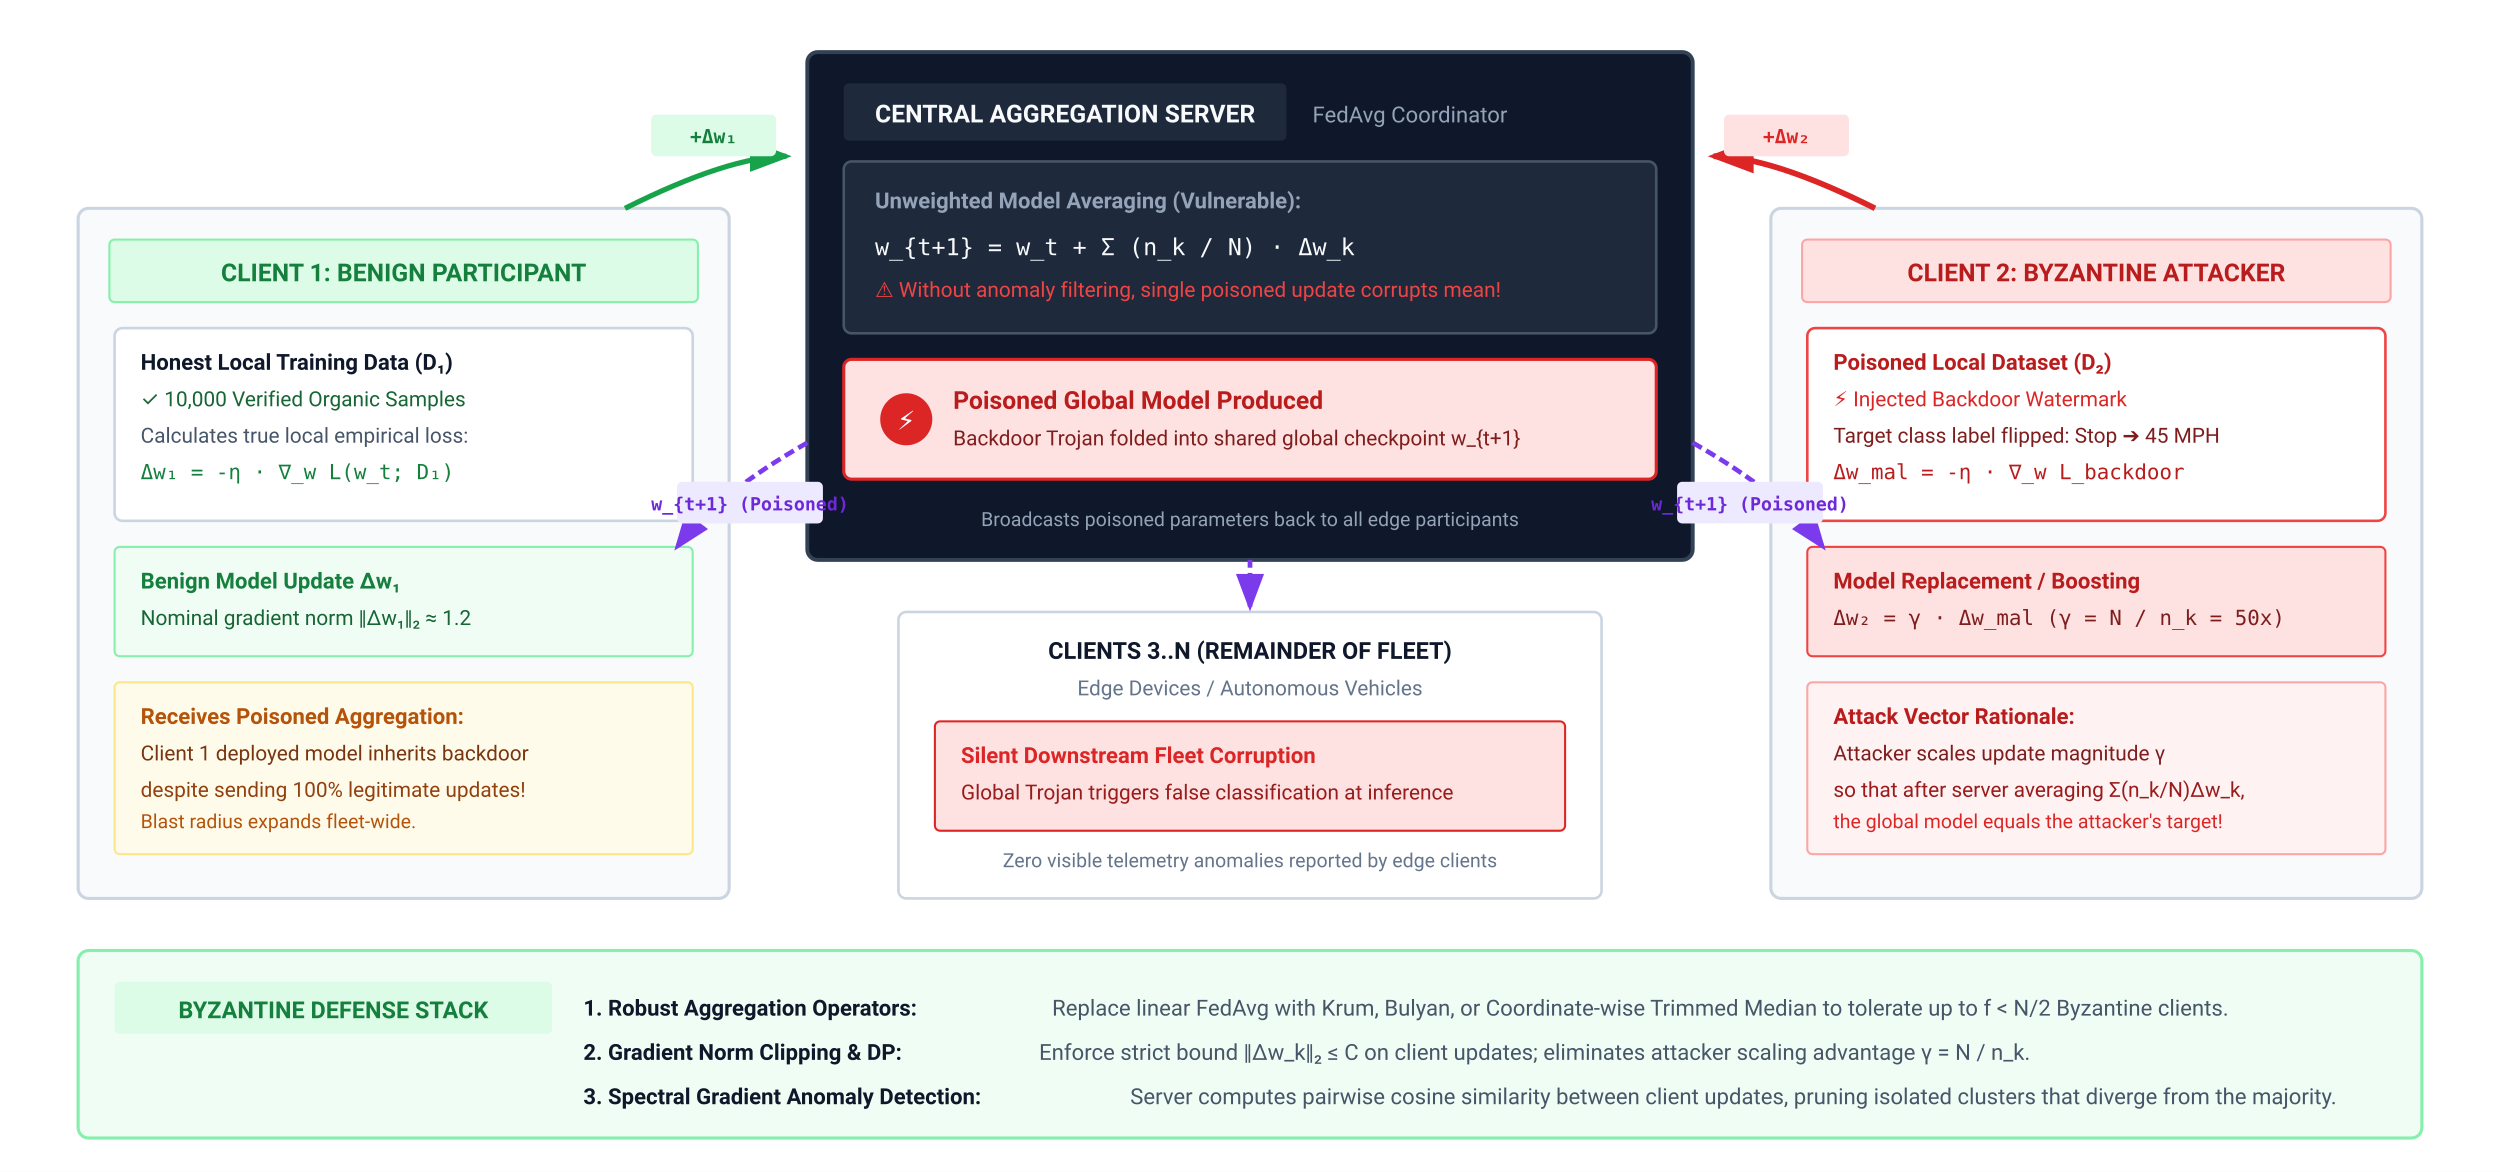
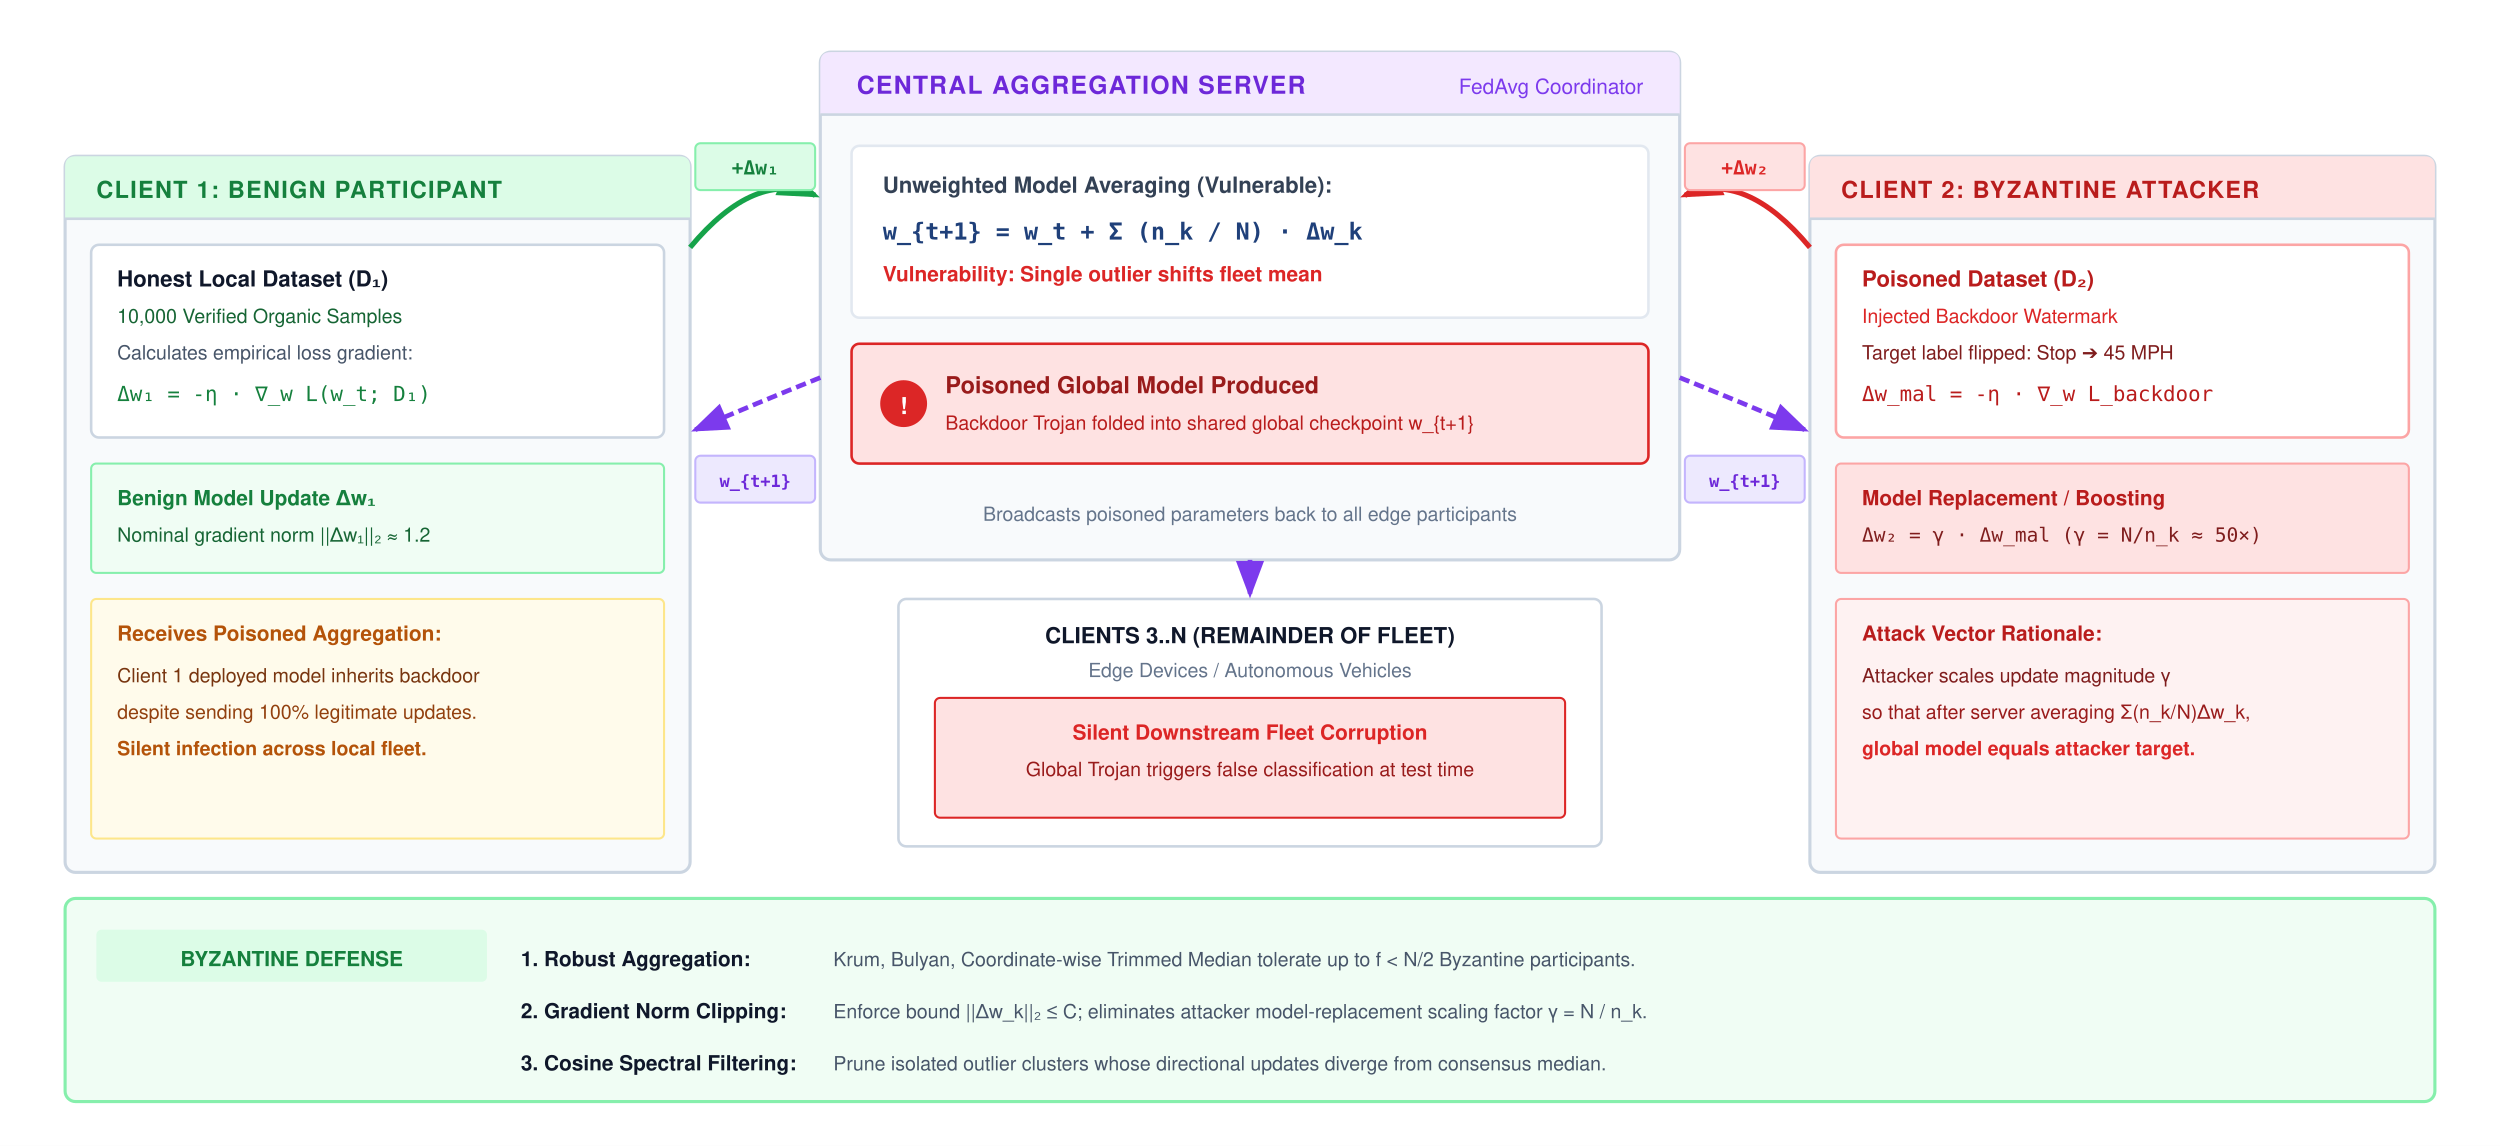
- <svg xmlns="http://www.w3.org/2000/svg" viewBox="0 0 960 450" width="100%" height="100%" font-family="Helvetica Neue, Helvetica, Arial, sans-serif">
-   <rect width="100%" height="100%" fill="#ffffff" />
+ <svg xmlns="http://www.w3.org/2000/svg" viewBox="0 0 960 440" width="100%" height="100%" font-family="Helvetica Neue, Helvetica, Arial, sans-serif">
+   <rect width="960" height="440" fill="#ffffff" />
  <defs>
    <marker id="fpa-arr-green" markerWidth="8" markerHeight="6" refX="7" refY="3" orient="auto">
      <polygon points="0 0, 8 3, 0 6" fill="#16a34a" />
    </marker>
    <marker id="fpa-arr-red" markerWidth="8" markerHeight="6" refX="7" refY="3" orient="auto">
      <polygon points="0 0, 8 3, 0 6" fill="#dc2626" />
    </marker>
    <marker id="fpa-arr-purple" markerWidth="8" markerHeight="6" refX="7" refY="3" orient="auto">
      <polygon points="0 0, 8 3, 0 6" fill="#7c3aed" />
    </marker>
  </defs>
-   <g transform="translate(310, 20)">
-     <rect x="0" y="0" width="340" height="195" rx="4" fill="#0f172a" stroke="#334155" stroke-width="1.5" />
-     <rect x="14" y="12" width="170" height="22" rx="2" fill="#1e293b" />
-     <text x="99" y="27" font-family="-apple-system, BlinkMacSystemFont, 'Segoe UI', Roboto, sans-serif" font-size="9.5" font-weight="700" fill="#f8fafc" text-anchor="middle">CENTRAL AGGREGATION SERVER</text>
-     <text x="194" y="27" font-family="-apple-system, BlinkMacSystemFont, 'Segoe UI', Roboto, sans-serif" font-size="8.5" fill="#94a3b8">FedAvg Coordinator</text>
-     <g transform="translate(14, 42)">
-       <rect x="0" y="0" width="312" height="66" rx="3" fill="#1e293b" stroke="#475569" stroke-width="1" />
-       <text x="12" y="18" font-family="-apple-system, BlinkMacSystemFont, 'Segoe UI', Roboto, sans-serif" font-size="8.5" font-weight="700" fill="#94a3b8">Unweighted Model Averaging (Vulnerable):</text>
-       <text x="12" y="36" font-family="SFMono-Regular, Consolas, monospace" font-size="9" fill="#f8fafc">w_{t+1} = w_t + Σ (n_k / N) · Δw_k</text>
-       <text x="12" y="52" font-family="-apple-system, BlinkMacSystemFont, 'Segoe UI', Roboto, sans-serif" font-size="8" fill="#ef4444">⚠️ Without anomaly filtering, single poisoned update corrupts mean!</text>
+   <g transform="translate(315, 20)">
+     <rect width="330" height="195" rx="4" fill="#F8FAFC" stroke="#CBD5E1" stroke-width="1.2" />
+     <path d="M 0 4 Q 0 0 4 0 L 326 0 Q 330 0 330 4 L 330 24 L 0 24 Z" fill="#F3E8FF" />
+     <line x1="0" y1="24" x2="330" y2="24" stroke="#CBD5E1" stroke-width="1" />
+     <text x="14" y="16" font-size="9.5" font-weight="700" fill="#6D28D9" letter-spacing="0.5px">CENTRAL AGGREGATION SERVER</text>
+     <text x="316" y="16" font-size="8" fill="#7C3AED" text-anchor="end">FedAvg Coordinator</text>
+     <g transform="translate(12, 36)">
+       <rect width="306" height="66" rx="3" fill="#ffffff" stroke="#E2E8F0" stroke-width="1" />
+       <text x="12" y="18" font-size="8.5" font-weight="700" fill="#334155">Unweighted Model Averaging (Vulnerable):</text>
+       <text x="12" y="36" font-family="'JetBrains Mono', Consolas, monospace" font-size="9" font-weight="700" fill="#1F407A">w_{t+1} = w_t + Σ (n_k / N) · Δw_k</text>
+       <text x="12" y="52" font-size="8" font-weight="600" fill="#DC2626">Vulnerability: Single outlier shifts fleet mean</text>
    </g>
-     <g transform="translate(14, 118)">
-       <rect x="0" y="0" width="312" height="46" rx="3" fill="#fee2e2" stroke="#dc2626" stroke-width="1.2" />
-       <circle cx="24" cy="23" r="10" fill="#dc2626" />
-       <text x="24" y="27" font-family="-apple-system, BlinkMacSystemFont, 'Segoe UI', Roboto, sans-serif" font-size="10" font-weight="700" fill="#ffffff" text-anchor="middle">⚡</text>
-       <text x="42" y="19" font-family="-apple-system, BlinkMacSystemFont, 'Segoe UI', Roboto, sans-serif" font-size="9.5" font-weight="700" fill="#b91c1c">Poisoned Global Model Produced</text>
-       <text x="42" y="33" font-family="-apple-system, BlinkMacSystemFont, 'Segoe UI', Roboto, sans-serif" font-size="8" fill="#7f1d1d">Backdoor Trojan folded into shared global checkpoint w_{t+1}</text>
+     <g transform="translate(12, 112)">
+       <rect width="306" height="46" rx="3" fill="#FEE2E2" stroke="#DC2626" stroke-width="1" />
+       <circle cx="20" cy="23" r="9" fill="#DC2626" />
+       <text x="20" y="27" font-size="9" font-weight="700" fill="#ffffff" text-anchor="middle">!</text>
+       <text x="36" y="19" font-size="9" font-weight="700" fill="#991B1B">Poisoned Global Model Produced</text>
+       <text x="36" y="33" font-size="7.5" fill="#B91C1C">Backdoor Trojan folded into shared global checkpoint w_{t+1}</text>
    </g>
-     <text x="170" y="182" font-family="-apple-system, BlinkMacSystemFont, 'Segoe UI', Roboto, sans-serif" font-size="7.5" fill="#94a3b8" text-anchor="middle">Broadcasts poisoned parameters back to all edge participants</text>
+     <text x="165" y="180" font-size="7.5" fill="#64748B" text-anchor="middle">Broadcasts poisoned parameters back to all edge participants</text>
  </g>
-   <g transform="translate(30, 80)">
-     <rect x="0" y="0" width="250" height="265" rx="4" fill="#f8fafc" stroke="#cbd5e1" stroke-width="1.2" />
-     <rect x="12" y="12" width="226" height="24" rx="2" fill="#dcfce7" stroke="#86efac" stroke-width="0.8" />
-     <text x="125" y="28" font-family="-apple-system, BlinkMacSystemFont, 'Segoe UI', Roboto, sans-serif" font-size="9.5" font-weight="700" fill="#15803d" text-anchor="middle">CLIENT 1: BENIGN PARTICIPANT</text>
-     <g transform="translate(14, 46)">
-       <rect x="0" y="0" width="222" height="74" rx="3" fill="#ffffff" stroke="#cbd5e1" stroke-width="1" />
-       <text x="10" y="16" font-family="-apple-system, BlinkMacSystemFont, 'Segoe UI', Roboto, sans-serif" font-size="8.5" font-weight="700" fill="#0f172a">Honest Local Training Data (D₁)</text>
-       <text x="10" y="30" font-family="-apple-system, BlinkMacSystemFont, 'Segoe UI', Roboto, sans-serif" font-size="8" fill="#166534">✓ 10,000 Verified Organic Samples</text>
-       <text x="10" y="44" font-family="-apple-system, BlinkMacSystemFont, 'Segoe UI', Roboto, sans-serif" font-size="8" fill="#475569">Calculates true local empirical loss:</text>
-       <text x="10" y="58" font-family="SFMono-Regular, monospace" font-size="8" fill="#15803d">Δw₁ = -η · ∇_w L(w_t; D₁)</text>
+   <g transform="translate(25, 60)">
+     <rect width="240" height="275" rx="4" fill="#F8FAFC" stroke="#CBD5E1" stroke-width="1.2" />
+     <path d="M 0 4 Q 0 0 4 0 L 236 0 Q 240 0 240 4 L 240 24 L 0 24 Z" fill="#DCFCE7" />
+     <line x1="0" y1="24" x2="240" y2="24" stroke="#CBD5E1" stroke-width="1" />
+     <text x="12" y="16" font-size="9" font-weight="700" fill="#15803D" letter-spacing="0.5px">CLIENT 1: BENIGN PARTICIPANT</text>
+     <g transform="translate(10, 34)">
+       <rect width="220" height="74" rx="3" fill="#ffffff" stroke="#CBD5E1" stroke-width="1" />
+       <text x="10" y="16" font-size="8.5" font-weight="700" fill="#0F172A">Honest Local Dataset (D₁)</text>
+       <text x="10" y="30" font-size="7.5" fill="#166534">10,000 Verified Organic Samples</text>
+       <text x="10" y="44" font-size="7.5" fill="#475569">Calculates empirical loss gradient:</text>
+       <text x="10" y="60" font-family="'JetBrains Mono', Consolas, monospace" font-size="8" fill="#15803D">Δw₁ = -η · ∇_w L(w_t; D₁)</text>
    </g>
-     <g transform="translate(14, 130)">
-       <rect x="0" y="0" width="222" height="42" rx="2" fill="#f0fdf4" stroke="#86efac" stroke-width="0.8" />
-       <text x="10" y="16" font-family="-apple-system, BlinkMacSystemFont, 'Segoe UI', Roboto, sans-serif" font-size="8.5" font-weight="700" fill="#15803d">Benign Model Update Δw₁</text>
-       <text x="10" y="30" font-family="-apple-system, BlinkMacSystemFont, 'Segoe UI', Roboto, sans-serif" font-size="8" fill="#166534">Nominal gradient norm ‖Δw₁‖₂ ≈ 1.2</text>
+     <g transform="translate(10, 118)">
+       <rect width="220" height="42" rx="2" fill="#F0FDF4" stroke="#86EFAC" stroke-width="0.8" />
+       <text x="10" y="16" font-size="8" font-weight="700" fill="#15803D">Benign Model Update Δw₁</text>
+       <text x="10" y="30" font-size="7.5" fill="#166534">Nominal gradient norm ||Δw₁||₂ ≈ 1.2</text>
    </g>
-     <g transform="translate(14, 182)">
-       <rect x="0" y="0" width="222" height="66" rx="2" fill="#fffbeb" stroke="#fde68a" stroke-width="0.8" />
-       <text x="10" y="16" font-family="-apple-system, BlinkMacSystemFont, 'Segoe UI', Roboto, sans-serif" font-size="8.5" font-weight="700" fill="#b45309">Receives Poisoned Aggregation:</text>
-       <text x="10" y="30" font-family="-apple-system, BlinkMacSystemFont, 'Segoe UI', Roboto, sans-serif" font-size="8" fill="#78350f">Client 1 deployed model inherits backdoor</text>
-       <text x="10" y="44" font-family="-apple-system, BlinkMacSystemFont, 'Segoe UI', Roboto, sans-serif" font-size="8" fill="#92400e">despite sending 100% legitimate updates!</text>
-       <text x="10" y="56" font-family="-apple-system, BlinkMacSystemFont, 'Segoe UI', Roboto, sans-serif" font-size="7.5" fill="#b45309">Blast radius expands fleet-wide.</text>
+     <g transform="translate(10, 170)">
+       <rect width="220" height="92" rx="2" fill="#FFFBEB" stroke="#FDE68A" stroke-width="0.8" />
+       <text x="10" y="16" font-size="8" font-weight="700" fill="#B45309">Receives Poisoned Aggregation:</text>
+       <text x="10" y="32" font-size="7.5" fill="#78350F">Client 1 deployed model inherits backdoor</text>
+       <text x="10" y="46" font-size="7.5" fill="#92400E">despite sending 100% legitimate updates.</text>
+       <text x="10" y="60" font-size="7.5" font-weight="600" fill="#B45309">Silent infection across local fleet.</text>
    </g>
  </g>
-   <path d="M 240 80 Q 280 60 302 60" fill="none" stroke="#16a34a" stroke-width="2" marker-end="url(#fpa-arr-green)" />
-   <rect x="250" y="44" width="48" height="16" rx="2" fill="#dcfce7" />
-   <text x="274" y="55" font-family="SFMono-Regular, monospace" font-size="7.5" font-weight="700" fill="#15803d" text-anchor="middle">+Δw₁</text>
-   <path d="M 310 170 Q 275 190 260 210" fill="none" stroke="#7c3aed" stroke-width="1.8" stroke-dasharray="4 2" marker-end="url(#fpa-arr-purple)" />
-   <rect x="260" y="185" width="56" height="16" rx="2" fill="#ede9fe" />
-   <text x="288" y="196" font-family="SFMono-Regular, monospace" font-size="7" font-weight="700" fill="#6d28d9" text-anchor="middle">w_{t+1} (Poisoned)</text>
-   <g transform="translate(680, 80)">
-     <rect x="0" y="0" width="250" height="265" rx="4" fill="#f8fafc" stroke="#cbd5e1" stroke-width="1.2" />
-     <rect x="12" y="12" width="226" height="24" rx="2" fill="#fee2e2" stroke="#fca5a5" stroke-width="0.8" />
-     <text x="125" y="28" font-family="-apple-system, BlinkMacSystemFont, 'Segoe UI', Roboto, sans-serif" font-size="9.5" font-weight="700" fill="#b91c1c" text-anchor="middle">CLIENT 2: BYZANTINE ATTACKER</text>
-     <g transform="translate(14, 46)">
-       <rect x="0" y="0" width="222" height="74" rx="3" fill="#ffffff" stroke="#ef4444" stroke-width="1" />
-       <text x="10" y="16" font-family="-apple-system, BlinkMacSystemFont, 'Segoe UI', Roboto, sans-serif" font-size="8.5" font-weight="700" fill="#b91c1c">Poisoned Local Dataset (D₂)</text>
-       <text x="10" y="30" font-family="-apple-system, BlinkMacSystemFont, 'Segoe UI', Roboto, sans-serif" font-size="8" fill="#dc2626">⚡ Injected Backdoor Watermark</text>
-       <text x="10" y="44" font-family="-apple-system, BlinkMacSystemFont, 'Segoe UI', Roboto, sans-serif" font-size="8" fill="#7f1d1d">Target class label flipped: Stop ➔ 45 MPH</text>
-       <text x="10" y="58" font-family="SFMono-Regular, monospace" font-size="8" fill="#b91c1c">Δw_mal = -η · ∇_w L_backdoor</text>
+   <path d="M 265 95 Q 290 65 313 75" fill="none" stroke="#16A34A" stroke-width="2" marker-end="url(#fpa-arr-green)" />
+   <rect x="267" y="55" width="46" height="18" rx="2" fill="#DCFCE7" stroke="#86EFAC" stroke-width="0.8" />
+   <text x="290" y="67" font-family="'JetBrains Mono', monospace" font-size="7.5" font-weight="700" fill="#15803D" text-anchor="middle">+Δw₁</text>
+   <path d="M 315 145 Q 290 155 267 165" fill="none" stroke="#7C3AED" stroke-width="1.8" stroke-dasharray="4,2" marker-end="url(#fpa-arr-purple)" />
+   <rect x="267" y="175" width="46" height="18" rx="2" fill="#EDE9FE" stroke="#C4B5FD" stroke-width="0.8" />
+   <text x="290" y="187" font-family="'JetBrains Mono', monospace" font-size="6.5" font-weight="700" fill="#6D28D9" text-anchor="middle">w_{t+1}</text>
+   <g transform="translate(695, 60)">
+     <rect width="240" height="275" rx="4" fill="#F8FAFC" stroke="#CBD5E1" stroke-width="1.2" />
+     <path d="M 0 4 Q 0 0 4 0 L 236 0 Q 240 0 240 4 L 240 24 L 0 24 Z" fill="#FEE2E2" />
+     <line x1="0" y1="24" x2="240" y2="24" stroke="#CBD5E1" stroke-width="1" />
+     <text x="12" y="16" font-size="9" font-weight="700" fill="#B91C1C" letter-spacing="0.5px">CLIENT 2: BYZANTINE ATTACKER</text>
+     <g transform="translate(10, 34)">
+       <rect width="220" height="74" rx="3" fill="#ffffff" stroke="#FCA5A5" stroke-width="1" />
+       <text x="10" y="16" font-size="8.5" font-weight="700" fill="#B91C1C">Poisoned Dataset (D₂)</text>
+       <text x="10" y="30" font-size="7.5" fill="#DC2626">Injected Backdoor Watermark</text>
+       <text x="10" y="44" font-size="7.5" fill="#7F1D1D">Target label flipped: Stop ➔ 45 MPH</text>
+       <text x="10" y="60" font-family="'JetBrains Mono', Consolas, monospace" font-size="8" fill="#B91C1C">Δw_mal = -η · ∇_w L_backdoor</text>
    </g>
-     <g transform="translate(14, 130)">
-       <rect x="0" y="0" width="222" height="42" rx="2" fill="#fee2e2" stroke="#ef4444" stroke-width="0.8" />
-       <text x="10" y="16" font-family="-apple-system, BlinkMacSystemFont, 'Segoe UI', Roboto, sans-serif" font-size="8.5" font-weight="700" fill="#b91c1c">Model Replacement / Boosting</text>
-       <text x="10" y="30" font-family="SFMono-Regular, monospace" font-size="8" fill="#7f1d1d">Δw₂ = γ · Δw_mal  (γ = N / n_k = 50x)</text>
+     <g transform="translate(10, 118)">
+       <rect width="220" height="42" rx="2" fill="#FEE2E2" stroke="#FCA5A5" stroke-width="0.8" />
+       <text x="10" y="16" font-size="8" font-weight="700" fill="#B91C1C">Model Replacement / Boosting</text>
+       <text x="10" y="30" font-family="'JetBrains Mono', monospace" font-size="7.5" fill="#7F1D1D">Δw₂ = γ · Δw_mal  (γ = N/n_k ≈ 50×)</text>
    </g>
-     <g transform="translate(14, 182)">
-       <rect x="0" y="0" width="222" height="66" rx="2" fill="#fef2f2" stroke="#fca5a5" stroke-width="0.8" />
-       <text x="10" y="16" font-family="-apple-system, BlinkMacSystemFont, 'Segoe UI', Roboto, sans-serif" font-size="8.5" font-weight="700" fill="#b91c1c">Attack Vector Rationale:</text>
-       <text x="10" y="30" font-family="-apple-system, BlinkMacSystemFont, 'Segoe UI', Roboto, sans-serif" font-size="8" fill="#7f1d1d">Attacker scales update magnitude γ</text>
-       <text x="10" y="44" font-family="-apple-system, BlinkMacSystemFont, 'Segoe UI', Roboto, sans-serif" font-size="8" fill="#991b1b">so that after server averaging Σ(n_k/N)Δw_k,</text>
-       <text x="10" y="56" font-family="-apple-system, BlinkMacSystemFont, 'Segoe UI', Roboto, sans-serif" font-size="7.5" fill="#dc2626">the global model equals the attacker's target!</text>
+     <g transform="translate(10, 170)">
+       <rect width="220" height="92" rx="2" fill="#FEF2F2" stroke="#FCA5A5" stroke-width="0.8" />
+       <text x="10" y="16" font-size="8" font-weight="700" fill="#B91C1C">Attack Vector Rationale:</text>
+       <text x="10" y="32" font-size="7.5" fill="#7F1D1D">Attacker scales update magnitude γ</text>
+       <text x="10" y="46" font-size="7.5" fill="#991B1B">so that after server averaging Σ(n_k/N)Δw_k,</text>
+       <text x="10" y="60" font-size="7.5" font-weight="600" fill="#DC2626">global model equals attacker target.</text>
    </g>
  </g>
-   <path d="M 720 80 Q 680 60 658 60" fill="none" stroke="#dc2626" stroke-width="2.2" marker-end="url(#fpa-arr-red)" />
-   <rect x="662" y="44" width="48" height="16" rx="2" fill="#fee2e2" />
-   <text x="686" y="55" font-family="SFMono-Regular, monospace" font-size="7.5" font-weight="700" fill="#dc2626" text-anchor="middle">+Δw₂</text>
-   <path d="M 650 170 Q 685 190 700 210" fill="none" stroke="#7c3aed" stroke-width="1.8" stroke-dasharray="4 2" marker-end="url(#fpa-arr-purple)" />
-   <rect x="644" y="185" width="56" height="16" rx="2" fill="#ede9fe" />
-   <text x="672" y="196" font-family="SFMono-Regular, monospace" font-size="7" font-weight="700" fill="#6d28d9" text-anchor="middle">w_{t+1} (Poisoned)</text>
-   <g transform="translate(345, 235)">
-     <rect x="0" y="0" width="270" height="110" rx="3" fill="#ffffff" stroke="#cbd5e1" stroke-width="1" />
-     <text x="135" y="18" font-family="-apple-system, BlinkMacSystemFont, 'Segoe UI', Roboto, sans-serif" font-size="9" font-weight="700" fill="#0f172a" text-anchor="middle">CLIENTS 3..N (REMAINDER OF FLEET)</text>
-     <text x="135" y="32" font-family="-apple-system, BlinkMacSystemFont, 'Segoe UI', Roboto, sans-serif" font-size="8" fill="#64748b" text-anchor="middle">Edge Devices / Autonomous Vehicles</text>
-     <rect x="14" y="42" width="242" height="42" rx="2" fill="#fee2e2" stroke="#dc2626" stroke-width="0.8" />
-     <text x="24" y="58" font-family="-apple-system, BlinkMacSystemFont, 'Segoe UI', Roboto, sans-serif" font-size="8.5" font-weight="700" fill="#dc2626">Silent Downstream Fleet Corruption</text>
-     <text x="24" y="72" font-family="-apple-system, BlinkMacSystemFont, 'Segoe UI', Roboto, sans-serif" font-size="8" fill="#991b1b">Global Trojan triggers false classification at inference</text>
-     <line x1="135" y1="-20" x2="135" y2="-2" stroke="#7c3aed" stroke-width="1.8" stroke-dasharray="3 2" marker-end="url(#fpa-arr-purple)" />
-     <text x="135" y="98" font-family="-apple-system, BlinkMacSystemFont, 'Segoe UI', Roboto, sans-serif" font-size="7.5" fill="#64748b" text-anchor="middle">Zero visible telemetry anomalies reported by edge clients</text>
+   <path d="M 695 95 Q 670 65 647 75" fill="none" stroke="#DC2626" stroke-width="2" marker-end="url(#fpa-arr-red)" />
+   <rect x="647" y="55" width="46" height="18" rx="2" fill="#FEE2E2" stroke="#FCA5A5" stroke-width="0.8" />
+   <text x="670" y="67" font-family="'JetBrains Mono', monospace" font-size="7.5" font-weight="700" fill="#DC2626" text-anchor="middle">+Δw₂</text>
+   <path d="M 645 145 Q 670 155 693 165" fill="none" stroke="#7C3AED" stroke-width="1.8" stroke-dasharray="4,2" marker-end="url(#fpa-arr-purple)" />
+   <rect x="647" y="175" width="46" height="18" rx="2" fill="#EDE9FE" stroke="#C4B5FD" stroke-width="0.8" />
+   <text x="670" y="187" font-family="'JetBrains Mono', monospace" font-size="6.5" font-weight="700" fill="#6D28D9" text-anchor="middle">w_{t+1}</text>
+   <g transform="translate(345, 230)">
+     <rect width="270" height="95" rx="3" fill="#ffffff" stroke="#CBD5E1" stroke-width="1" />
+     <text x="135" y="17" font-size="8.5" font-weight="700" fill="#0F172A" text-anchor="middle">CLIENTS 3..N (REMAINDER OF FLEET)</text>
+     <text x="135" y="30" font-size="7.5" fill="#64748B" text-anchor="middle">Edge Devices / Autonomous Vehicles</text>
+     <rect x="14" y="38" width="242" height="46" rx="2" fill="#FEE2E2" stroke="#DC2626" stroke-width="0.8" />
+     <text x="135" y="54" font-size="8" font-weight="700" fill="#DC2626" text-anchor="middle">Silent Downstream Fleet Corruption</text>
+     <text x="135" y="68" font-size="7.5" fill="#991B1B" text-anchor="middle">Global Trojan triggers false classification at test time</text>
+     <line x1="135" y1="-15" x2="135" y2="-2" stroke="#7C3AED" stroke-width="1.8" stroke-dasharray="3,2" marker-end="url(#fpa-arr-purple)" />
  </g>
-   <g transform="translate(30, 365)">
-     <rect x="0" y="0" width="900" height="72" rx="4" fill="#f0fdf4" stroke="#86efac" stroke-width="1.2" />
-     <rect x="14" y="12" width="168" height="20" rx="2" fill="#dcfce7" />
-     <text x="98" y="26" font-family="-apple-system, BlinkMacSystemFont, 'Segoe UI', Roboto, sans-serif" font-size="9" font-weight="700" fill="#15803d" text-anchor="middle">BYZANTINE DEFENSE STACK</text>
-     <g transform="translate(194, 10)">
-       <text x="0" y="15" font-family="-apple-system, BlinkMacSystemFont, 'Segoe UI', Roboto, sans-serif" font-size="8.5" font-weight="700" fill="#0f172a">1. Robust Aggregation Operators:</text>
-       <text x="180" y="15" font-family="-apple-system, BlinkMacSystemFont, 'Segoe UI', Roboto, sans-serif" font-size="8.5" fill="#475569">Replace linear FedAvg with Krum, Bulyan, or Coordinate-wise Trimmed Median to tolerate up to f &lt; N/2 Byzantine clients.</text>
-       <text x="0" y="32" font-family="-apple-system, BlinkMacSystemFont, 'Segoe UI', Roboto, sans-serif" font-size="8.5" font-weight="700" fill="#0f172a">2. Gradient Norm Clipping &amp; DP:</text>
-       <text x="175" y="32" font-family="-apple-system, BlinkMacSystemFont, 'Segoe UI', Roboto, sans-serif" font-size="8.5" fill="#475569">Enforce strict bound ‖Δw_k‖₂ ≤ C on client updates; eliminates attacker scaling advantage γ = N / n_k.</text>
-       <text x="0" y="49" font-family="-apple-system, BlinkMacSystemFont, 'Segoe UI', Roboto, sans-serif" font-size="8.5" font-weight="700" fill="#0f172a">3. Spectral Gradient Anomaly Detection:</text>
-       <text x="210" y="49" font-family="-apple-system, BlinkMacSystemFont, 'Segoe UI', Roboto, sans-serif" font-size="8.5" fill="#475569">Server computes pairwise cosine similarity between client updates, pruning isolated clusters that diverge from the majority.</text>
+   <g transform="translate(25, 345)">
+     <rect width="910" height="78" rx="4" fill="#F0FDF4" stroke="#86EFAC" stroke-width="1.2" />
+     <rect x="12" y="12" width="150" height="20" rx="2" fill="#DCFCE7" />
+     <text x="87" y="26" font-size="8" font-weight="700" fill="#15803D" text-anchor="middle">BYZANTINE DEFENSE</text>
+     <g transform="translate(175, 10)">
+       <text x="0" y="16" font-size="8" font-weight="700" fill="#0F172A">1. Robust Aggregation:</text>
+       <text x="120" y="16" font-size="7.5" fill="#475569">Krum, Bulyan, Coordinate-wise Trimmed Median tolerate up to f &lt; N/2 Byzantine participants.</text>
+       <text x="0" y="36" font-size="8" font-weight="700" fill="#0F172A">2. Gradient Norm Clipping:</text>
+       <text x="120" y="36" font-size="7.5" fill="#475569">Enforce bound ||Δw_k||₂ ≤ C; eliminates attacker model-replacement scaling factor γ = N / n_k.</text>
+       <text x="0" y="56" font-size="8" font-weight="700" fill="#0F172A">3. Cosine Spectral Filtering:</text>
+       <text x="120" y="56" font-size="7.5" fill="#475569">Prune isolated outlier clusters whose directional updates diverge from consensus median.</text>
    </g>
  </g>
</svg>
